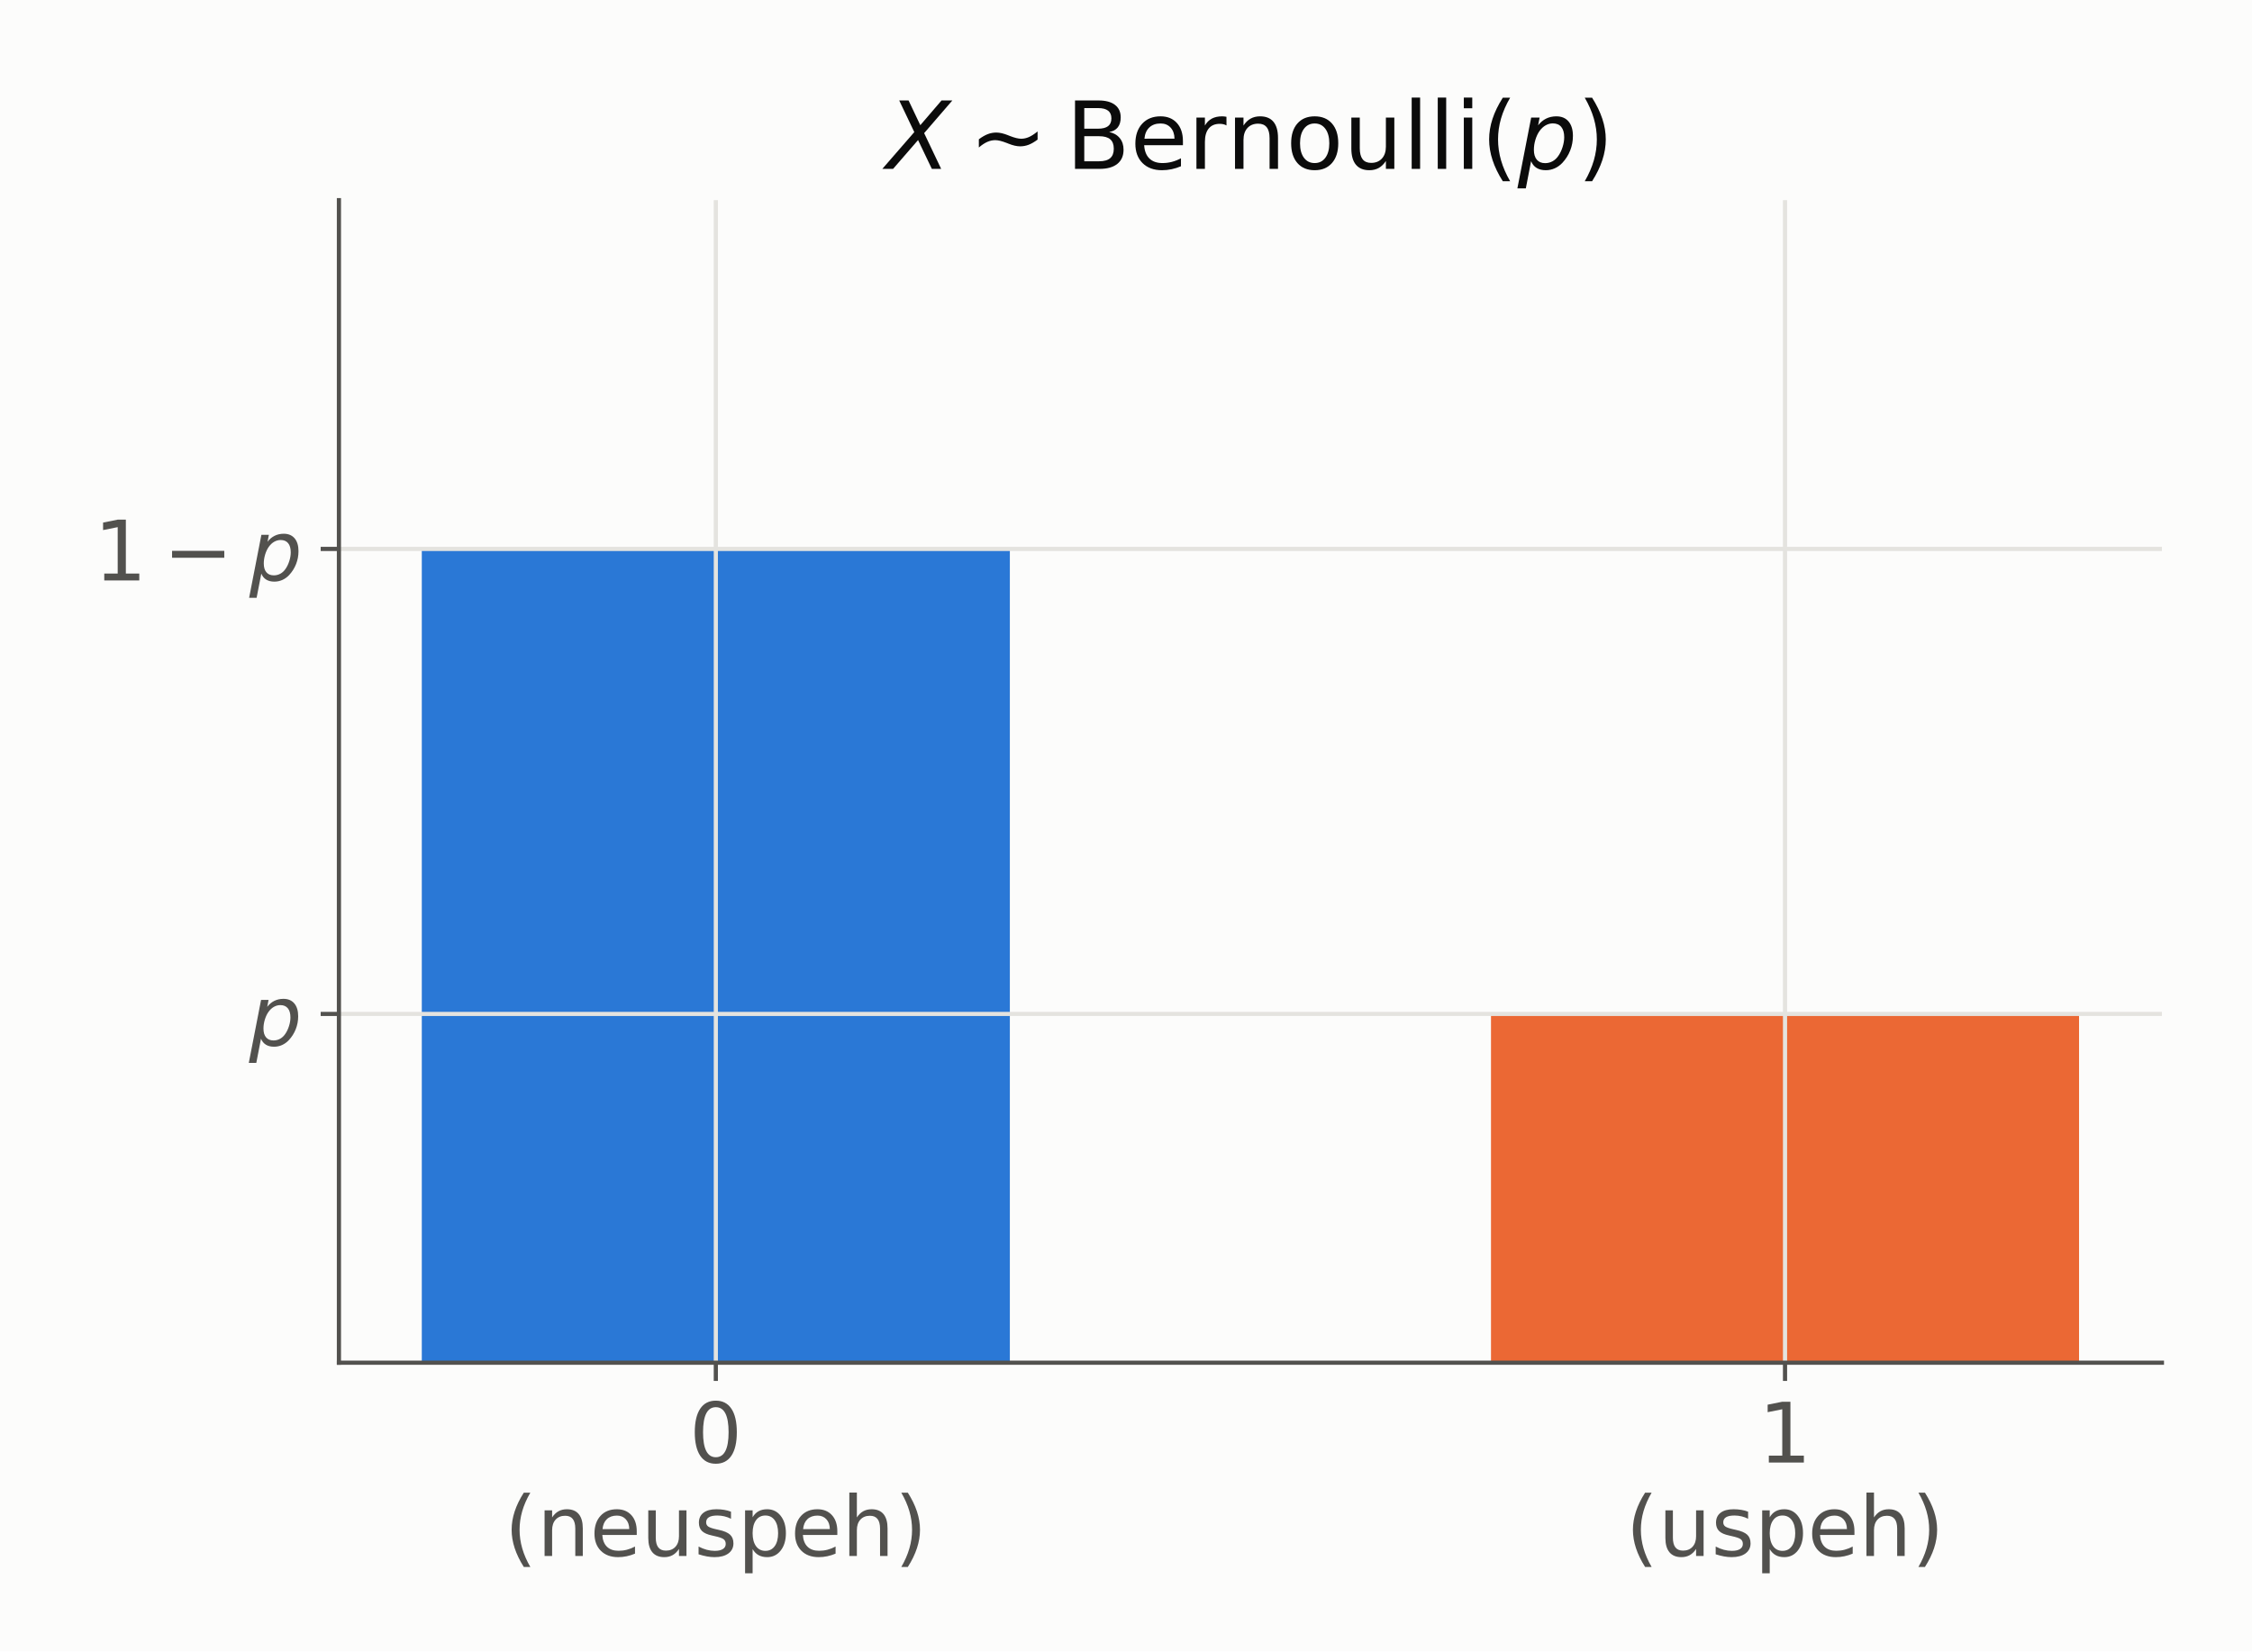
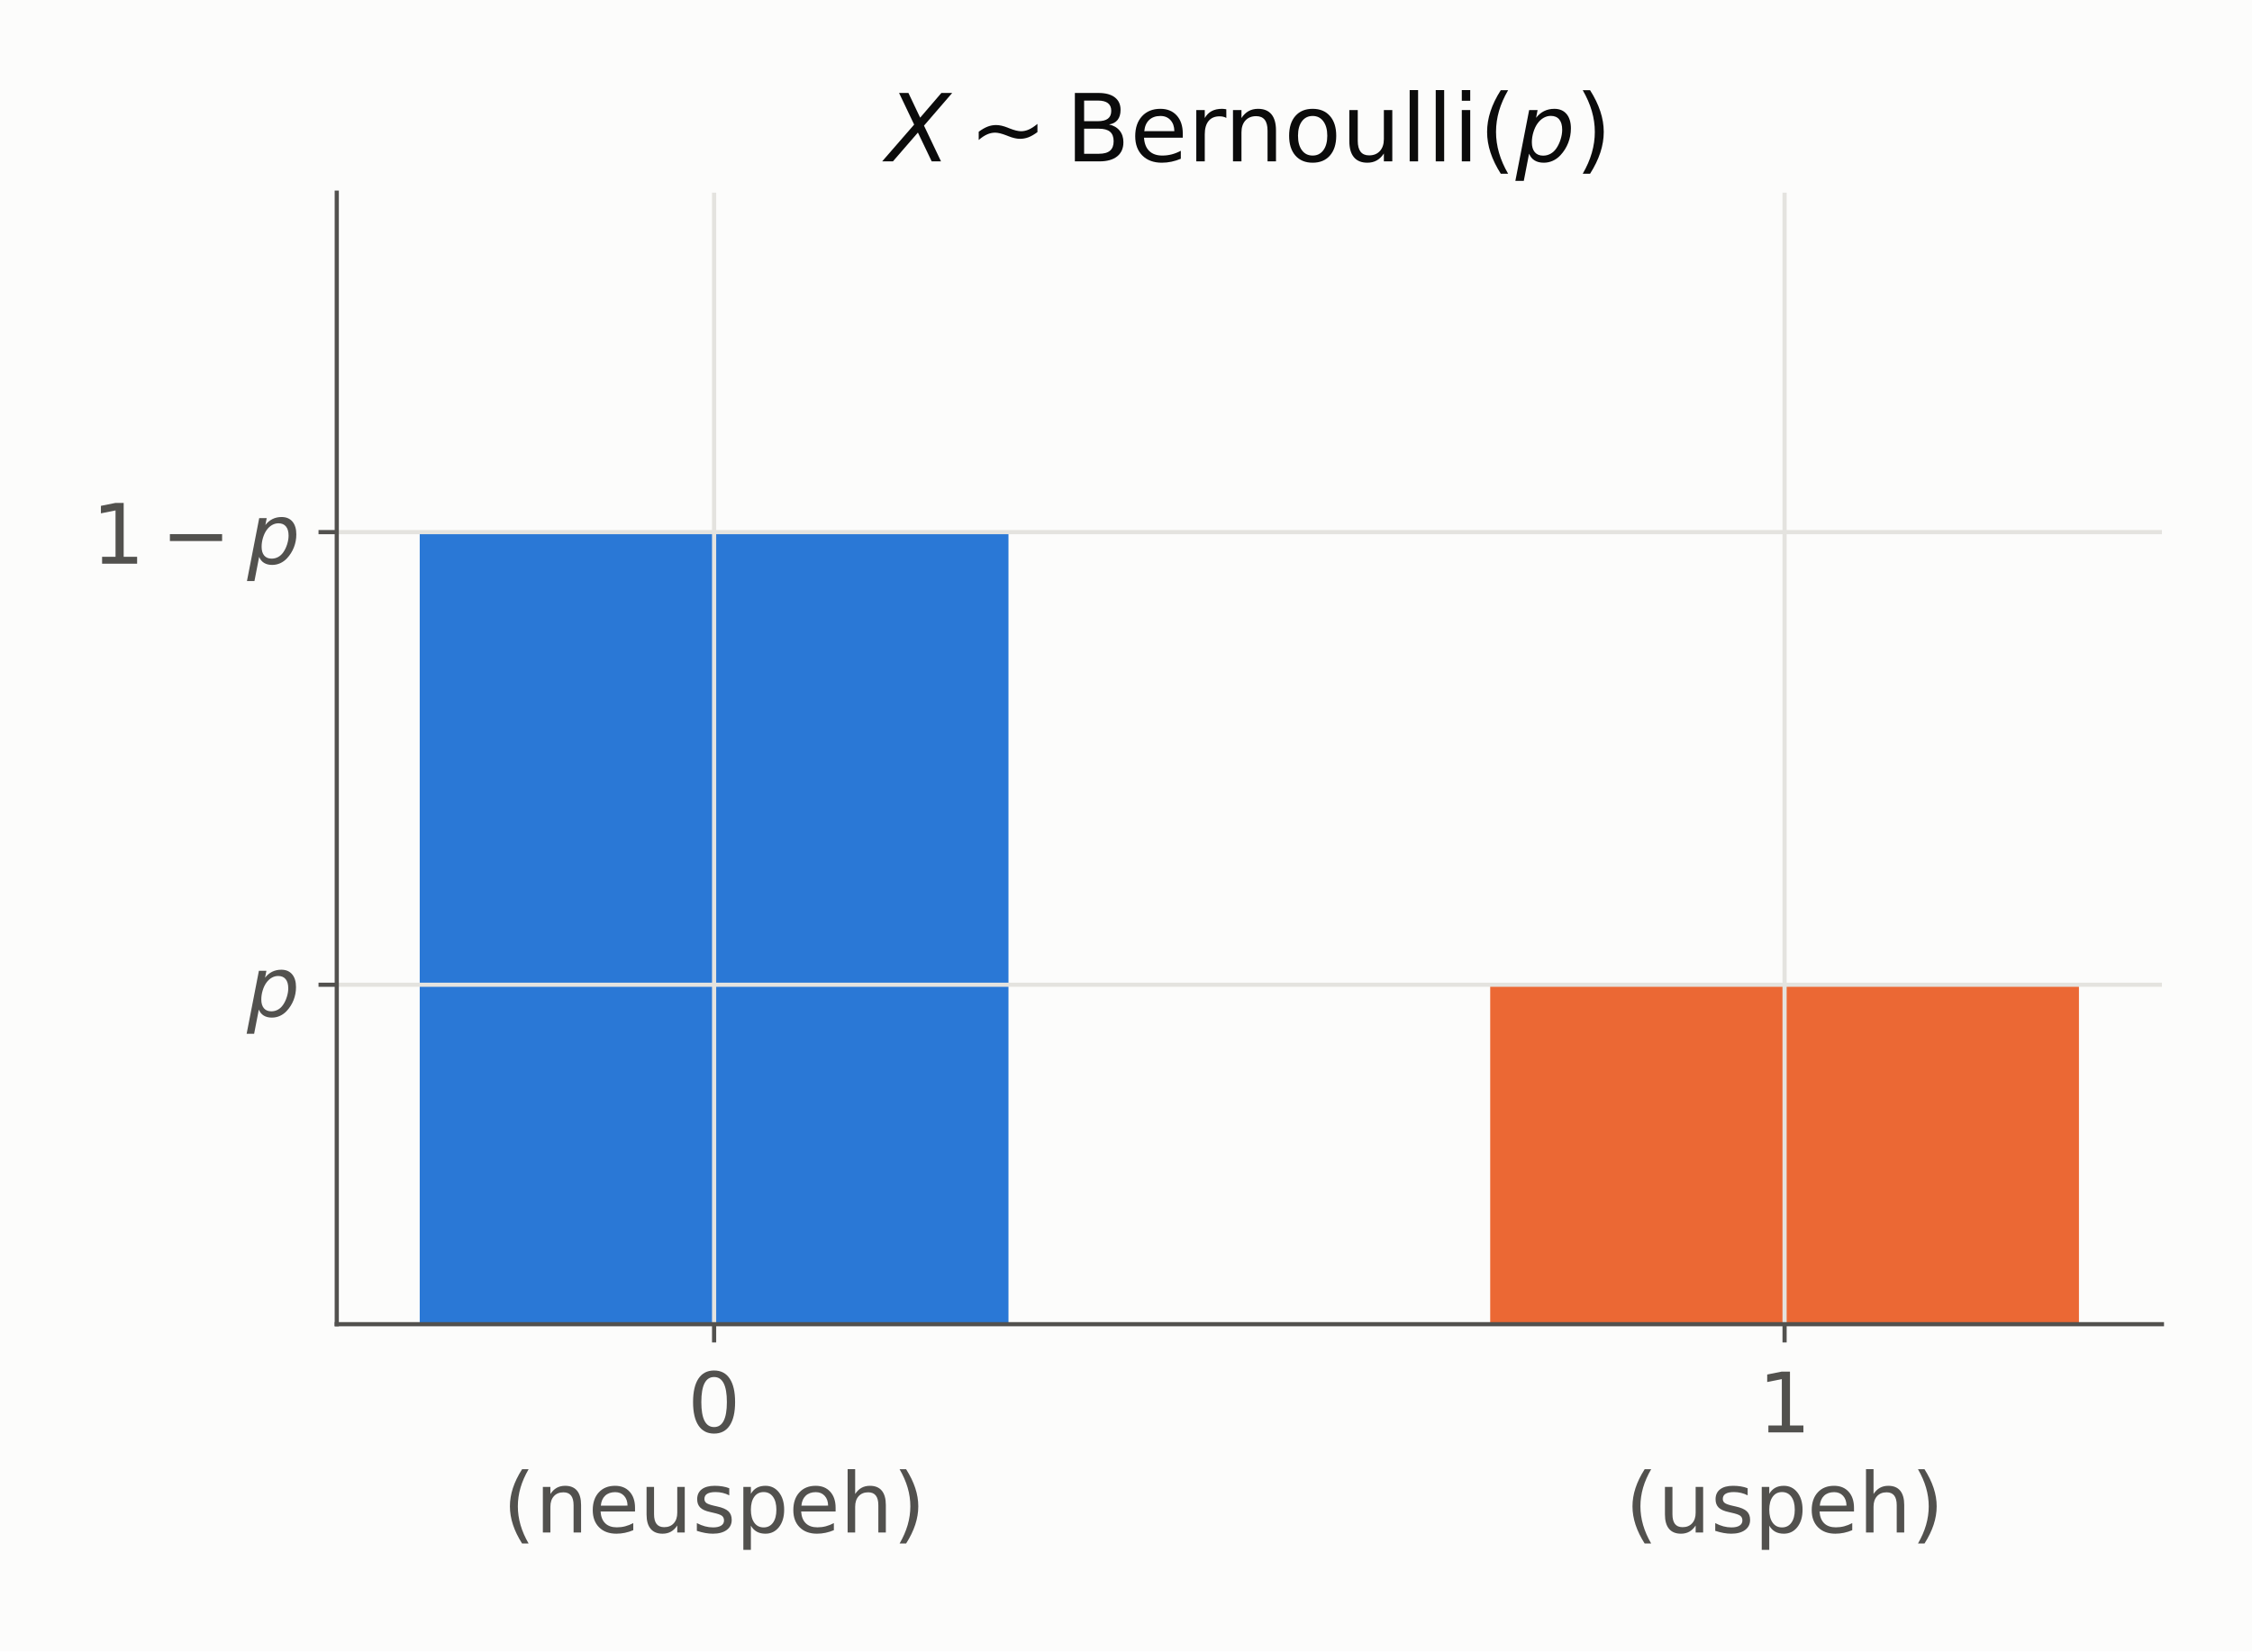
<svg xmlns="http://www.w3.org/2000/svg" xmlns:xlink="http://www.w3.org/1999/xlink" width="432pt" height="316.8pt" viewBox="0 0 432 316.8" version="1.1">
  <defs>
    <style type="text/css">*{stroke-linejoin: round; stroke-linecap: butt}</style>
  </defs>
  <g id="figure_1">
    <g id="patch_1">
      <path d="M 0 316.8  L 432 316.8  L 432 0  L 0 0  z " style="fill: #fcfcfb" />
    </g>
    <g id="axes_1">
      <g id="patch_2">
-         <path d="M 65.016 261.416  L 414.72 261.416  L 414.72 38.4  L 65.016 38.4  z " style="fill: #fcfcfb" />
+         <path d="M 64.6 254.03  L 414.72 254.03  L 414.72 36.96  L 64.6 36.96  z " style="fill: #fcfcfb" />
      </g>
      <g id="patch_3">
-         <path d="M 80.912 261.416  L 193.72 261.416  L 193.72 105.305  L 80.912 105.305  z " clip-path="url(#pef01522746)" style="fill: #2a78d6" />
+         <path d="M 80.515 254.03  L 193.456 254.03  L 193.456 102.081  L 80.515 102.081  z " clip-path="url(#pf0e99ab941)" style="fill: #2a78d6" />
      </g>
      <g id="patch_4">
-         <path d="M 286.017 261.416  L 398.824 261.416  L 398.824 194.511  L 286.017 194.511  z " clip-path="url(#pef01522746)" style="fill: #eb6834" />
+         <path d="M 285.864 254.03  L 398.805 254.03  L 398.805 188.909  L 285.864 188.909  z " clip-path="url(#pf0e99ab941)" style="fill: #eb6834" />
      </g>
      <g id="matplotlib.axis_1">
        <g id="xtick_1">
          <g id="line2d_1">
-             <path d="M 137.316 261.416  L 137.316 38.4  " clip-path="url(#pef01522746)" style="fill: none; stroke: #e4e3df; stroke-width: 0.8; stroke-linecap: square" />
+             <path d="M 136.986 254.03  L 136.986 36.96  " clip-path="url(#pf0e99ab941)" style="fill: none; stroke: #e4e3df; stroke-width: 0.8; stroke-linecap: square" />
          </g>
          <g id="line2d_2">
            <defs>
-               <path id="m9ed40837ae" d="M 0 0  L 0 3.5  " style="stroke: #52514e; stroke-width: 0.8" />
+               <path id="mac5cd8d5f1" d="M 0 0  L 0 3.5  " style="stroke: #52514e; stroke-width: 0.8" />
            </defs>
            <g>
-               <use xlink:href="#m9ed40837ae" x="137.316" y="261.416" style="fill: #52514e; stroke: #52514e; stroke-width: 0.8" />
+               <use xlink:href="#mac5cd8d5f1" x="136.986" y="254.03" style="fill: #52514e; stroke: #52514e; stroke-width: 0.8" />
            </g>
          </g>
          <g id="text_1">
-             <g style="fill: #52514e" transform="translate(132.2258 280.5735) scale(0.16 -0.16)">
+             <g style="fill: #52514e" transform="translate(131.8955 274.7878) scale(0.16 -0.16)">
              <defs>
-                 <path id="DejaVuSans-30" d="M 2034 4250  Q 1547 4250 1301 3770  Q 1056 3291 1056 2328  Q 1056 1369 1301 889  Q 1547 409 2034 409  Q 2525 409 2770 889  Q 3016 1369 3016 2328  Q 3016 3291 2770 3770  Q 2525 4250 2034 4250  z M 2034 4750  Q 2819 4750 3233 4129  Q 3647 3509 3647 2328  Q 3647 1150 3233 529  Q 2819 -91 2034 -91  Q 1250 -91 836 529  Q 422 1150 422 2328  Q 422 3509 836 4129  Q 1250 4750 2034 4750  z " transform="scale(0.015625)" />
+                 <path id="DejaVuSans-13" d="M 2034 4250  Q 1547 4250 1301 3770  Q 1056 3291 1056 2328  Q 1056 1369 1301 889  Q 1547 409 2034 409  Q 2525 409 2770 889  Q 3016 1369 3016 2328  Q 3016 3291 2770 3770  Q 2525 4250 2034 4250  z M 2034 4750  Q 2819 4750 3233 4129  Q 3647 3509 3647 2328  Q 3647 1150 3233 529  Q 2819 -91 2034 -91  Q 1250 -91 836 529  Q 422 1150 422 2328  Q 422 3509 836 4129  Q 1250 4750 2034 4750  z " transform="scale(0.015625)" />
              </defs>
-               <use xlink:href="#DejaVuSans-30" />
+               <use xlink:href="#DejaVuSans-13" />
            </g>
-             <g style="fill: #52514e" transform="translate(96.77202 298.49) scale(0.16 -0.16)">
+             <g style="fill: #52514e" transform="translate(96.44176 293.9922) scale(0.16 -0.16)">
              <defs>
-                 <path id="DejaVuSans-28" d="M 1984 4856  Q 1566 4138 1362 3434  Q 1159 2731 1159 2009  Q 1159 1288 1364 580  Q 1569 -128 1984 -844  L 1484 -844  Q 1016 -109 783 600  Q 550 1309 550 2009  Q 550 2706 781 3412  Q 1013 4119 1484 4856  L 1984 4856  z " transform="scale(0.015625)" />
-                 <path id="DejaVuSans-6e" d="M 3513 2113  L 3513 0  L 2938 0  L 2938 2094  Q 2938 2591 2744 2837  Q 2550 3084 2163 3084  Q 1697 3084 1428 2787  Q 1159 2491 1159 1978  L 1159 0  L 581 0  L 581 3500  L 1159 3500  L 1159 2956  Q 1366 3272 1645 3428  Q 1925 3584 2291 3584  Q 2894 3584 3203 3211  Q 3513 2838 3513 2113  z " transform="scale(0.015625)" />
-                 <path id="DejaVuSans-65" d="M 3597 1894  L 3597 1613  L 953 1613  Q 991 1019 1311 708  Q 1631 397 2203 397  Q 2534 397 2845 478  Q 3156 559 3463 722  L 3463 178  Q 3153 47 2828 -22  Q 2503 -91 2169 -91  Q 1331 -91 842 396  Q 353 884 353 1716  Q 353 2575 817 3079  Q 1281 3584 2069 3584  Q 2775 3584 3186 3129  Q 3597 2675 3597 1894  z M 3022 2063  Q 3016 2534 2758 2815  Q 2500 3097 2075 3097  Q 1594 3097 1305 2825  Q 1016 2553 972 2059  L 3022 2063  z " transform="scale(0.015625)" />
-                 <path id="DejaVuSans-75" d="M 544 1381  L 544 3500  L 1119 3500  L 1119 1403  Q 1119 906 1312 657  Q 1506 409 1894 409  Q 2359 409 2629 706  Q 2900 1003 2900 1516  L 2900 3500  L 3475 3500  L 3475 0  L 2900 0  L 2900 538  Q 2691 219 2414 64  Q 2138 -91 1772 -91  Q 1169 -91 856 284  Q 544 659 544 1381  z M 1991 3584  L 1991 3584  z " transform="scale(0.015625)" />
-                 <path id="DejaVuSans-73" d="M 2834 3397  L 2834 2853  Q 2591 2978 2328 3040  Q 2066 3103 1784 3103  Q 1356 3103 1142 2972  Q 928 2841 928 2578  Q 928 2378 1081 2264  Q 1234 2150 1697 2047  L 1894 2003  Q 2506 1872 2764 1633  Q 3022 1394 3022 966  Q 3022 478 2636 193  Q 2250 -91 1575 -91  Q 1294 -91 989 -36  Q 684 19 347 128  L 347 722  Q 666 556 975 473  Q 1284 391 1588 391  Q 1994 391 2212 530  Q 2431 669 2431 922  Q 2431 1156 2273 1281  Q 2116 1406 1581 1522  L 1381 1569  Q 847 1681 609 1914  Q 372 2147 372 2553  Q 372 3047 722 3315  Q 1072 3584 1716 3584  Q 2034 3584 2315 3537  Q 2597 3491 2834 3397  z " transform="scale(0.015625)" />
-                 <path id="DejaVuSans-70" d="M 1159 525  L 1159 -1331  L 581 -1331  L 581 3500  L 1159 3500  L 1159 2969  Q 1341 3281 1617 3432  Q 1894 3584 2278 3584  Q 2916 3584 3314 3078  Q 3713 2572 3713 1747  Q 3713 922 3314 415  Q 2916 -91 2278 -91  Q 1894 -91 1617 61  Q 1341 213 1159 525  z M 3116 1747  Q 3116 2381 2855 2742  Q 2594 3103 2138 3103  Q 1681 3103 1420 2742  Q 1159 2381 1159 1747  Q 1159 1113 1420 752  Q 1681 391 2138 391  Q 2594 391 2855 752  Q 3116 1113 3116 1747  z " transform="scale(0.015625)" />
-                 <path id="DejaVuSans-68" d="M 3513 2113  L 3513 0  L 2938 0  L 2938 2094  Q 2938 2591 2744 2837  Q 2550 3084 2163 3084  Q 1697 3084 1428 2787  Q 1159 2491 1159 1978  L 1159 0  L 581 0  L 581 4863  L 1159 4863  L 1159 2956  Q 1366 3272 1645 3428  Q 1925 3584 2291 3584  Q 2894 3584 3203 3211  Q 3513 2838 3513 2113  z " transform="scale(0.015625)" />
-                 <path id="DejaVuSans-29" d="M 513 4856  L 1013 4856  Q 1481 4119 1714 3412  Q 1947 2706 1947 2009  Q 1947 1309 1714 600  Q 1481 -109 1013 -844  L 513 -844  Q 928 -128 1133 580  Q 1338 1288 1338 2009  Q 1338 2731 1133 3434  Q 928 4138 513 4856  z " transform="scale(0.015625)" />
+                 <path id="DejaVuSans-b" d="M 1984 4856  Q 1566 4138 1362 3434  Q 1159 2731 1159 2009  Q 1159 1288 1364 580  Q 1569 -128 1984 -844  L 1484 -844  Q 1016 -109 783 600  Q 550 1309 550 2009  Q 550 2706 781 3412  Q 1013 4119 1484 4856  L 1984 4856  z " transform="scale(0.015625)" />
+                 <path id="DejaVuSans-51" d="M 3513 2113  L 3513 0  L 2938 0  L 2938 2094  Q 2938 2591 2744 2837  Q 2550 3084 2163 3084  Q 1697 3084 1428 2787  Q 1159 2491 1159 1978  L 1159 0  L 581 0  L 581 3500  L 1159 3500  L 1159 2956  Q 1366 3272 1645 3428  Q 1925 3584 2291 3584  Q 2894 3584 3203 3211  Q 3513 2838 3513 2113  z " transform="scale(0.015625)" />
+                 <path id="DejaVuSans-48" d="M 3597 1894  L 3597 1613  L 953 1613  Q 991 1019 1311 708  Q 1631 397 2203 397  Q 2534 397 2845 478  Q 3156 559 3463 722  L 3463 178  Q 3153 47 2828 -22  Q 2503 -91 2169 -91  Q 1331 -91 842 396  Q 353 884 353 1716  Q 353 2575 817 3079  Q 1281 3584 2069 3584  Q 2775 3584 3186 3129  Q 3597 2675 3597 1894  z M 3022 2063  Q 3016 2534 2758 2815  Q 2500 3097 2075 3097  Q 1594 3097 1305 2825  Q 1016 2553 972 2059  L 3022 2063  z " transform="scale(0.015625)" />
+                 <path id="DejaVuSans-58" d="M 544 1381  L 544 3500  L 1119 3500  L 1119 1403  Q 1119 906 1312 657  Q 1506 409 1894 409  Q 2359 409 2629 706  Q 2900 1003 2900 1516  L 2900 3500  L 3475 3500  L 3475 0  L 2900 0  L 2900 538  Q 2691 219 2414 64  Q 2138 -91 1772 -91  Q 1169 -91 856 284  Q 544 659 544 1381  z M 1991 3584  L 1991 3584  z " transform="scale(0.015625)" />
+                 <path id="DejaVuSans-56" d="M 2834 3397  L 2834 2853  Q 2591 2978 2328 3040  Q 2066 3103 1784 3103  Q 1356 3103 1142 2972  Q 928 2841 928 2578  Q 928 2378 1081 2264  Q 1234 2150 1697 2047  L 1894 2003  Q 2506 1872 2764 1633  Q 3022 1394 3022 966  Q 3022 478 2636 193  Q 2250 -91 1575 -91  Q 1294 -91 989 -36  Q 684 19 347 128  L 347 722  Q 666 556 975 473  Q 1284 391 1588 391  Q 1994 391 2212 530  Q 2431 669 2431 922  Q 2431 1156 2273 1281  Q 2116 1406 1581 1522  L 1381 1569  Q 847 1681 609 1914  Q 372 2147 372 2553  Q 372 3047 722 3315  Q 1072 3584 1716 3584  Q 2034 3584 2315 3537  Q 2597 3491 2834 3397  z " transform="scale(0.015625)" />
+                 <path id="DejaVuSans-53" d="M 1159 525  L 1159 -1331  L 581 -1331  L 581 3500  L 1159 3500  L 1159 2969  Q 1341 3281 1617 3432  Q 1894 3584 2278 3584  Q 2916 3584 3314 3078  Q 3713 2572 3713 1747  Q 3713 922 3314 415  Q 2916 -91 2278 -91  Q 1894 -91 1617 61  Q 1341 213 1159 525  z M 3116 1747  Q 3116 2381 2855 2742  Q 2594 3103 2138 3103  Q 1681 3103 1420 2742  Q 1159 2381 1159 1747  Q 1159 1113 1420 752  Q 1681 391 2138 391  Q 2594 391 2855 752  Q 3116 1113 3116 1747  z " transform="scale(0.015625)" />
+                 <path id="DejaVuSans-4b" d="M 3513 2113  L 3513 0  L 2938 0  L 2938 2094  Q 2938 2591 2744 2837  Q 2550 3084 2163 3084  Q 1697 3084 1428 2787  Q 1159 2491 1159 1978  L 1159 0  L 581 0  L 581 4863  L 1159 4863  L 1159 2956  Q 1366 3272 1645 3428  Q 1925 3584 2291 3584  Q 2894 3584 3203 3211  Q 3513 2838 3513 2113  z " transform="scale(0.015625)" />
+                 <path id="DejaVuSans-c" d="M 513 4856  L 1013 4856  Q 1481 4119 1714 3412  Q 1947 2706 1947 2009  Q 1947 1309 1714 600  Q 1481 -109 1013 -844  L 513 -844  Q 928 -128 1133 580  Q 1338 1288 1338 2009  Q 1338 2731 1133 3434  Q 928 4138 513 4856  z " transform="scale(0.015625)" />
              </defs>
-               <use xlink:href="#DejaVuSans-28" />
-               <use xlink:href="#DejaVuSans-6e" x="39.014" />
-               <use xlink:href="#DejaVuSans-65" x="102.393" />
-               <use xlink:href="#DejaVuSans-75" x="163.916" />
-               <use xlink:href="#DejaVuSans-73" x="227.295" />
-               <use xlink:href="#DejaVuSans-70" x="279.395" />
-               <use xlink:href="#DejaVuSans-65" x="342.871" />
-               <use xlink:href="#DejaVuSans-68" x="404.395" />
-               <use xlink:href="#DejaVuSans-29" x="467.773" />
+               <use xlink:href="#DejaVuSans-b" />
+               <use xlink:href="#DejaVuSans-51" transform="translate(39.01562 0)" />
+               <use xlink:href="#DejaVuSans-48" transform="translate(102.3906 0)" />
+               <use xlink:href="#DejaVuSans-58" transform="translate(163.9219 0)" />
+               <use xlink:href="#DejaVuSans-56" transform="translate(227.2969 0)" />
+               <use xlink:href="#DejaVuSans-53" transform="translate(279.3906 0)" />
+               <use xlink:href="#DejaVuSans-48" transform="translate(342.875 0)" />
+               <use xlink:href="#DejaVuSans-4b" transform="translate(404.4062 0)" />
+               <use xlink:href="#DejaVuSans-c" transform="translate(467.7812 0)" />
            </g>
          </g>
        </g>
        <g id="xtick_2">
          <g id="line2d_3">
-             <path d="M 342.421 261.416  L 342.421 38.4  " clip-path="url(#pef01522746)" style="fill: none; stroke: #e4e3df; stroke-width: 0.8; stroke-linecap: square" />
+             <path d="M 342.334 254.03  L 342.334 36.96  " clip-path="url(#pf0e99ab941)" style="fill: none; stroke: #e4e3df; stroke-width: 0.8; stroke-linecap: square" />
          </g>
          <g id="line2d_4">
            <g>
-               <use xlink:href="#m9ed40837ae" x="342.421" y="261.416" style="fill: #52514e; stroke: #52514e; stroke-width: 0.8" />
+               <use xlink:href="#mac5cd8d5f1" x="342.334" y="254.03" style="fill: #52514e; stroke: #52514e; stroke-width: 0.8" />
            </g>
          </g>
          <g id="text_2">
-             <g style="fill: #52514e" transform="translate(337.3306 280.5735) scale(0.16 -0.16)">
+             <g style="fill: #52514e" transform="translate(337.2445 274.7878) scale(0.16 -0.16)">
              <defs>
-                 <path id="DejaVuSans-31" d="M 794 531  L 1825 531  L 1825 4091  L 703 3866  L 703 4441  L 1819 4666  L 2450 4666  L 2450 531  L 3481 531  L 3481 0  L 794 0  L 794 531  z " transform="scale(0.015625)" />
+                 <path id="DejaVuSans-14" d="M 794 531  L 1825 531  L 1825 4091  L 703 3866  L 703 4441  L 1819 4666  L 2450 4666  L 2450 531  L 3481 531  L 3481 0  L 794 0  L 794 531  z " transform="scale(0.015625)" />
              </defs>
-               <use xlink:href="#DejaVuSans-31" />
+               <use xlink:href="#DejaVuSans-14" />
            </g>
-             <g style="fill: #52514e" transform="translate(311.8693 298.49) scale(0.16 -0.16)">
-               <use xlink:href="#DejaVuSans-28" />
-               <use xlink:href="#DejaVuSans-75" x="39.014" />
-               <use xlink:href="#DejaVuSans-73" x="102.393" />
-               <use xlink:href="#DejaVuSans-70" x="154.492" />
-               <use xlink:href="#DejaVuSans-65" x="217.969" />
-               <use xlink:href="#DejaVuSans-68" x="279.492" />
-               <use xlink:href="#DejaVuSans-29" x="342.871" />
+             <g style="fill: #52514e" transform="translate(311.7832 293.9922) scale(0.16 -0.16)">
+               <use xlink:href="#DejaVuSans-b" />
+               <use xlink:href="#DejaVuSans-58" transform="translate(39.01562 0)" />
+               <use xlink:href="#DejaVuSans-56" transform="translate(102.3906 0)" />
+               <use xlink:href="#DejaVuSans-53" transform="translate(154.4844 0)" />
+               <use xlink:href="#DejaVuSans-48" transform="translate(217.9688 0)" />
+               <use xlink:href="#DejaVuSans-4b" transform="translate(279.5 0)" />
+               <use xlink:href="#DejaVuSans-c" transform="translate(342.875 0)" />
            </g>
          </g>
        </g>
      </g>
      <g id="matplotlib.axis_2">
        <g id="ytick_1">
          <g id="line2d_5">
-             <path d="M 65.016 194.511  L 414.72 194.511  " clip-path="url(#pef01522746)" style="fill: none; stroke: #e4e3df; stroke-width: 0.8; stroke-linecap: square" />
+             <path d="M 64.6 188.909  L 414.72 188.909  " clip-path="url(#pf0e99ab941)" style="fill: none; stroke: #e4e3df; stroke-width: 0.8; stroke-linecap: square" />
          </g>
          <g id="line2d_6">
            <defs>
-               <path id="mf221146528" d="M 0 0  L -3.5 0  " style="stroke: #52514e; stroke-width: 0.8" />
+               <path id="m1cadcb74dd" d="M 0 0  L -3.5 0  " style="stroke: #52514e; stroke-width: 0.8" />
            </defs>
            <g>
-               <use xlink:href="#mf221146528" x="65.016" y="194.511" style="fill: #52514e; stroke: #52514e; stroke-width: 0.8" />
+               <use xlink:href="#m1cadcb74dd" x="64.6" y="188.909" style="fill: #52514e; stroke: #52514e; stroke-width: 0.8" />
            </g>
          </g>
          <g id="text_3">
-             <g style="fill: #52514e" transform="translate(47.77634 200.5737) scale(0.16 -0.16)">
+             <g style="fill: #52514e" transform="translate(47.36 194.9871) scale(0.16 -0.16)">
              <defs>
-                 <path id="DejaVuSans-Oblique-70" d="M 3175 2156  Q 3175 2616 2975 2859  Q 2775 3103 2400 3103  Q 2144 3103 1911 2972  Q 1678 2841 1497 2591  Q 1319 2344 1212 1994  Q 1106 1644 1106 1300  Q 1106 863 1306 627  Q 1506 391 1875 391  Q 2147 391 2380 519  Q 2613 647 2778 891  Q 2956 1147 3065 1494  Q 3175 1841 3175 2156  z M 1394 2969  Q 1625 3272 1939 3428  Q 2253 3584 2638 3584  Q 3175 3584 3472 3232  Q 3769 2881 3769 2247  Q 3769 1728 3584 1258  Q 3400 788 3053 416  Q 2822 169 2531 39  Q 2241 -91 1919 -91  Q 1547 -91 1294 64  Q 1041 219 916 525  L 556 -1331  L -19 -1331  L 922 3500  L 1497 3500  L 1394 2969  z " transform="scale(0.015625)" />
+                 <path id="DejaVuSans-Oblique-53" d="M 3175 2156  Q 3175 2616 2975 2859  Q 2775 3103 2400 3103  Q 2144 3103 1911 2972  Q 1678 2841 1497 2591  Q 1319 2344 1212 1994  Q 1106 1644 1106 1300  Q 1106 863 1306 627  Q 1506 391 1875 391  Q 2147 391 2380 519  Q 2613 647 2778 891  Q 2956 1147 3065 1494  Q 3175 1841 3175 2156  z M 1394 2969  Q 1625 3272 1939 3428  Q 2253 3584 2638 3584  Q 3175 3584 3472 3232  Q 3769 2881 3769 2247  Q 3769 1728 3584 1258  Q 3400 788 3053 416  Q 2822 169 2531 39  Q 2241 -91 1919 -91  Q 1547 -91 1294 64  Q 1041 219 916 525  L 556 -1331  L -19 -1331  L 922 3500  L 1497 3500  L 1394 2969  z " transform="scale(0.015625)" />
              </defs>
-               <use xlink:href="#DejaVuSans-Oblique-70" />
+               <use xlink:href="#DejaVuSans-Oblique-53" />
            </g>
          </g>
        </g>
        <g id="ytick_2">
          <g id="line2d_7">
-             <path d="M 65.016 105.305  L 414.72 105.305  " clip-path="url(#pef01522746)" style="fill: none; stroke: #e4e3df; stroke-width: 0.8; stroke-linecap: square" />
+             <path d="M 64.6 102.081  L 414.72 102.081  " clip-path="url(#pf0e99ab941)" style="fill: none; stroke: #e4e3df; stroke-width: 0.8; stroke-linecap: square" />
          </g>
          <g id="line2d_8">
            <g>
-               <use xlink:href="#mf221146528" x="65.016" y="105.305" style="fill: #52514e; stroke: #52514e; stroke-width: 0.8" />
+               <use xlink:href="#m1cadcb74dd" x="64.6" y="102.081" style="fill: #52514e; stroke: #52514e; stroke-width: 0.8" />
            </g>
          </g>
          <g id="text_4">
-             <g style="fill: #52514e" transform="translate(18.01634 111.3673) scale(0.16 -0.16)">
+             <g style="fill: #52514e" transform="translate(17.6 108.1591) scale(0.16 -0.16)">
              <defs>
-                 <path id="DejaVuSans-2212" d="M 678 2272  L 4684 2272  L 4684 1741  L 678 1741  L 678 2272  z " transform="scale(0.015625)" />
+                 <path id="DejaVuSans-c9c" d="M 678 2272  L 4684 2272  L 4684 1741  L 678 1741  L 678 2272  z " transform="scale(0.015625)" />
              </defs>
-               <use xlink:href="#DejaVuSans-31" transform="translate(0 0.09375)" />
-               <use xlink:href="#DejaVuSans-2212" transform="translate(83.10547 0.09375)" />
-               <use xlink:href="#DejaVuSans-Oblique-70" transform="translate(186.377 0.09375)" />
+               <use xlink:href="#DejaVuSans-14" transform="translate(0 0.09375)" />
+               <use xlink:href="#DejaVuSans-c9c" transform="translate(83.10547 0.09375)" />
+               <use xlink:href="#DejaVuSans-Oblique-53" transform="translate(186.377 0.09375)" />
            </g>
          </g>
        </g>
      </g>
      <g id="patch_5">
-         <path d="M 65.016 261.416  L 65.016 38.4  " style="fill: none; stroke: #52514e; stroke-width: 0.8; stroke-linejoin: miter; stroke-linecap: square" />
+         <path d="M 64.6 254.03  L 64.6 36.96  " style="fill: none; stroke: #52514e; stroke-width: 0.8; stroke-linejoin: miter; stroke-linecap: square" />
      </g>
      <g id="patch_6">
-         <path d="M 65.016 261.416  L 414.72 261.416  " style="fill: none; stroke: #52514e; stroke-width: 0.8; stroke-linejoin: miter; stroke-linecap: square" />
+         <path d="M 64.6 254.03  L 414.72 254.03  " style="fill: none; stroke: #52514e; stroke-width: 0.8; stroke-linejoin: miter; stroke-linecap: square" />
      </g>
      <g id="text_5">
-         <g style="fill: #0b0b0b" transform="translate(170.0282 32.4) scale(0.18 -0.18)">
+         <g style="fill: #0b0b0b" transform="translate(170 30.96) scale(0.18 -0.18)">
          <defs>
-             <path id="DejaVuSans-Oblique-58" d="M 878 4666  L 1516 4666  L 2316 2981  L 3763 4666  L 4500 4666  L 2578 2438  L 3738 0  L 3103 0  L 2163 1966  L 459 0  L -275 0  L 1906 2509  L 878 4666  z " transform="scale(0.015625)" />
-             <path id="DejaVuSans-223c" d="M 4684 2556  L 4684 1997  Q 4356 1753 4076 1645  Q 3797 1538 3494 1538  Q 3150 1538 2694 1722  Q 2663 1734 2641 1744  Q 2622 1750 2575 1769  Q 2091 1959 1797 1959  Q 1522 1959 1253 1840  Q 984 1722 678 1459  L 678 2019  Q 1006 2263 1286 2370  Q 1566 2478 1869 2478  Q 2213 2478 2672 2294  Q 2706 2278 2722 2272  Q 2741 2266 2788 2247  Q 3272 2056 3566 2056  Q 3834 2056 4098 2173  Q 4363 2291 4684 2556  z " transform="scale(0.015625)" />
-             <path id="DejaVuSans-42" d="M 1259 2228  L 1259 519  L 2272 519  Q 2781 519 3026 730  Q 3272 941 3272 1375  Q 3272 1813 3026 2020  Q 2781 2228 2272 2228  L 1259 2228  z M 1259 4147  L 1259 2741  L 2194 2741  Q 2656 2741 2882 2914  Q 3109 3088 3109 3444  Q 3109 3797 2882 3972  Q 2656 4147 2194 4147  L 1259 4147  z M 628 4666  L 2241 4666  Q 2963 4666 3353 4366  Q 3744 4066 3744 3513  Q 3744 3084 3544 2831  Q 3344 2578 2956 2516  Q 3422 2416 3680 2098  Q 3938 1781 3938 1306  Q 3938 681 3513 340  Q 3088 0 2303 0  L 628 0  L 628 4666  z " transform="scale(0.015625)" />
-             <path id="DejaVuSans-72" d="M 2631 2963  Q 2534 3019 2420 3045  Q 2306 3072 2169 3072  Q 1681 3072 1420 2755  Q 1159 2438 1159 1844  L 1159 0  L 581 0  L 581 3500  L 1159 3500  L 1159 2956  Q 1341 3275 1631 3429  Q 1922 3584 2338 3584  Q 2397 3584 2469 3576  Q 2541 3569 2628 3553  L 2631 2963  z " transform="scale(0.015625)" />
-             <path id="DejaVuSans-6f" d="M 1959 3097  Q 1497 3097 1228 2736  Q 959 2375 959 1747  Q 959 1119 1226 758  Q 1494 397 1959 397  Q 2419 397 2687 759  Q 2956 1122 2956 1747  Q 2956 2369 2687 2733  Q 2419 3097 1959 3097  z M 1959 3584  Q 2709 3584 3137 3096  Q 3566 2609 3566 1747  Q 3566 888 3137 398  Q 2709 -91 1959 -91  Q 1206 -91 779 398  Q 353 888 353 1747  Q 353 2609 779 3096  Q 1206 3584 1959 3584  z " transform="scale(0.015625)" />
-             <path id="DejaVuSans-6c" d="M 603 4863  L 1178 4863  L 1178 0  L 603 0  L 603 4863  z " transform="scale(0.015625)" />
-             <path id="DejaVuSans-69" d="M 603 3500  L 1178 3500  L 1178 0  L 603 0  L 603 3500  z M 603 4863  L 1178 4863  L 1178 4134  L 603 4134  L 603 4863  z " transform="scale(0.015625)" />
+             <path id="DejaVuSans-Oblique-3b" d="M 878 4666  L 1516 4666  L 2316 2981  L 3763 4666  L 4500 4666  L 2578 2438  L 3738 0  L 3103 0  L 2163 1966  L 459 0  L -275 0  L 1906 2509  L 878 4666  z " transform="scale(0.015625)" />
+             <path id="DejaVuSans-cc6" d="M 4684 2556  L 4684 1997  Q 4356 1753 4076 1645  Q 3797 1538 3494 1538  Q 3150 1538 2694 1722  Q 2663 1734 2641 1744  Q 2622 1750 2575 1769  Q 2091 1959 1797 1959  Q 1522 1959 1253 1840  Q 984 1722 678 1459  L 678 2019  Q 1006 2263 1286 2370  Q 1566 2478 1869 2478  Q 2213 2478 2672 2294  Q 2706 2278 2722 2272  Q 2741 2266 2788 2247  Q 3272 2056 3566 2056  Q 3834 2056 4098 2173  Q 4363 2291 4684 2556  z " transform="scale(0.015625)" />
+             <path id="DejaVuSans-25" d="M 1259 2228  L 1259 519  L 2272 519  Q 2781 519 3026 730  Q 3272 941 3272 1375  Q 3272 1813 3026 2020  Q 2781 2228 2272 2228  L 1259 2228  z M 1259 4147  L 1259 2741  L 2194 2741  Q 2656 2741 2882 2914  Q 3109 3088 3109 3444  Q 3109 3797 2882 3972  Q 2656 4147 2194 4147  L 1259 4147  z M 628 4666  L 2241 4666  Q 2963 4666 3353 4366  Q 3744 4066 3744 3513  Q 3744 3084 3544 2831  Q 3344 2578 2956 2516  Q 3422 2416 3680 2098  Q 3938 1781 3938 1306  Q 3938 681 3513 340  Q 3088 0 2303 0  L 628 0  L 628 4666  z " transform="scale(0.015625)" />
+             <path id="DejaVuSans-55" d="M 2631 2963  Q 2534 3019 2420 3045  Q 2306 3072 2169 3072  Q 1681 3072 1420 2755  Q 1159 2438 1159 1844  L 1159 0  L 581 0  L 581 3500  L 1159 3500  L 1159 2956  Q 1341 3275 1631 3429  Q 1922 3584 2338 3584  Q 2397 3584 2469 3576  Q 2541 3569 2628 3553  L 2631 2963  z " transform="scale(0.015625)" />
+             <path id="DejaVuSans-52" d="M 1959 3097  Q 1497 3097 1228 2736  Q 959 2375 959 1747  Q 959 1119 1226 758  Q 1494 397 1959 397  Q 2419 397 2687 759  Q 2956 1122 2956 1747  Q 2956 2369 2687 2733  Q 2419 3097 1959 3097  z M 1959 3584  Q 2709 3584 3137 3096  Q 3566 2609 3566 1747  Q 3566 888 3137 398  Q 2709 -91 1959 -91  Q 1206 -91 779 398  Q 353 888 353 1747  Q 353 2609 779 3096  Q 1206 3584 1959 3584  z " transform="scale(0.015625)" />
+             <path id="DejaVuSans-4f" d="M 603 4863  L 1178 4863  L 1178 0  L 603 0  L 603 4863  z " transform="scale(0.015625)" />
+             <path id="DejaVuSans-4c" d="M 603 3500  L 1178 3500  L 1178 0  L 603 0  L 603 3500  z M 603 4863  L 1178 4863  L 1178 4134  L 603 4134  L 603 4863  z " transform="scale(0.015625)" />
          </defs>
-           <use xlink:href="#DejaVuSans-Oblique-58" transform="translate(0 0.015625)" />
-           <use xlink:href="#DejaVuSans-223c" transform="translate(87.98828 0.015625)" />
-           <use xlink:href="#DejaVuSans-42" transform="translate(191.2598 0.015625)" />
-           <use xlink:href="#DejaVuSans-65" transform="translate(259.8633 0.015625)" />
-           <use xlink:href="#DejaVuSans-72" transform="translate(321.3867 0.015625)" />
-           <use xlink:href="#DejaVuSans-6e" transform="translate(362.5 0.015625)" />
-           <use xlink:href="#DejaVuSans-6f" transform="translate(425.8789 0.015625)" />
-           <use xlink:href="#DejaVuSans-75" transform="translate(487.0605 0.015625)" />
-           <use xlink:href="#DejaVuSans-6c" transform="translate(550.4395 0.015625)" />
-           <use xlink:href="#DejaVuSans-6c" transform="translate(578.2227 0.015625)" />
-           <use xlink:href="#DejaVuSans-69" transform="translate(606.0059 0.015625)" />
-           <use xlink:href="#DejaVuSans-28" transform="translate(633.7891 0.015625)" />
-           <use xlink:href="#DejaVuSans-Oblique-70" transform="translate(672.8027 0.015625)" />
-           <use xlink:href="#DejaVuSans-29" transform="translate(736.2793 0.015625)" />
+           <use xlink:href="#DejaVuSans-Oblique-3b" transform="translate(0 0.015625)" />
+           <use xlink:href="#DejaVuSans-cc6" transform="translate(87.98828 0.015625)" />
+           <use xlink:href="#DejaVuSans-25" transform="translate(191.2598 0.015625)" />
+           <use xlink:href="#DejaVuSans-48" transform="translate(259.8633 0.015625)" />
+           <use xlink:href="#DejaVuSans-55" transform="translate(321.3867 0.015625)" />
+           <use xlink:href="#DejaVuSans-51" transform="translate(360.5 0.015625)" />
+           <use xlink:href="#DejaVuSans-52" transform="translate(423.8789 0.015625)" />
+           <use xlink:href="#DejaVuSans-58" transform="translate(485.0605 0.015625)" />
+           <use xlink:href="#DejaVuSans-4f" transform="translate(548.4395 0.015625)" />
+           <use xlink:href="#DejaVuSans-4f" transform="translate(576.2227 0.015625)" />
+           <use xlink:href="#DejaVuSans-4c" transform="translate(604.0059 0.015625)" />
+           <use xlink:href="#DejaVuSans-b" transform="translate(631.7891 0.015625)" />
+           <use xlink:href="#DejaVuSans-Oblique-53" transform="translate(670.8027 0.015625)" />
+           <use xlink:href="#DejaVuSans-c" transform="translate(734.2793 0.015625)" />
        </g>
      </g>
    </g>
  </g>
  <defs>
-     <clipPath id="pef01522746">
-       <rect x="65.016" y="38.4" width="349.704" height="223.016" />
+     <clipPath id="pf0e99ab941">
+       <rect x="64.6" y="36.96" width="350.12" height="217.07" />
    </clipPath>
  </defs>
</svg>
